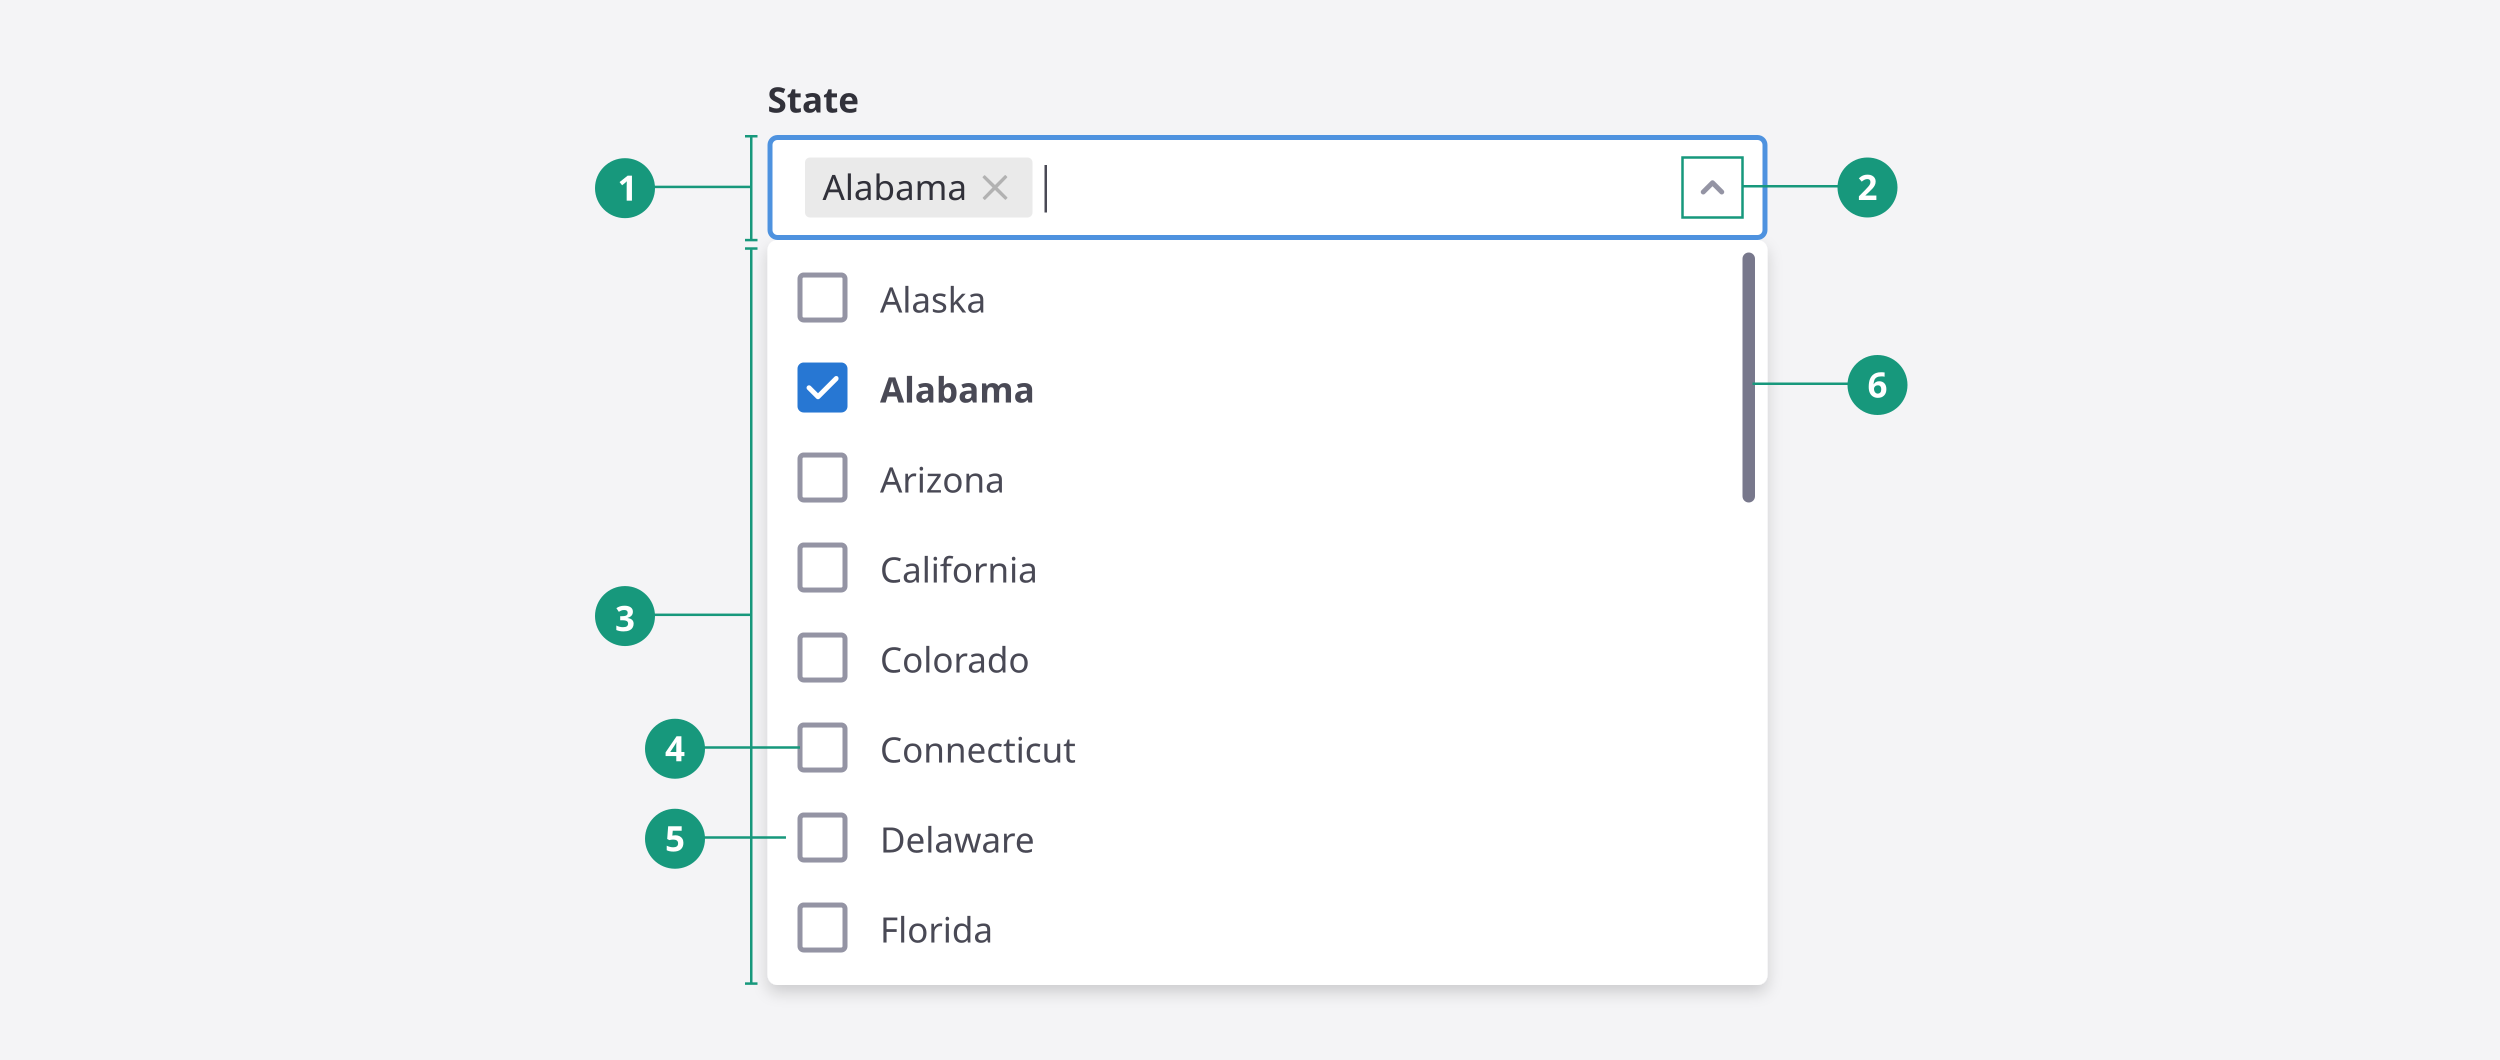
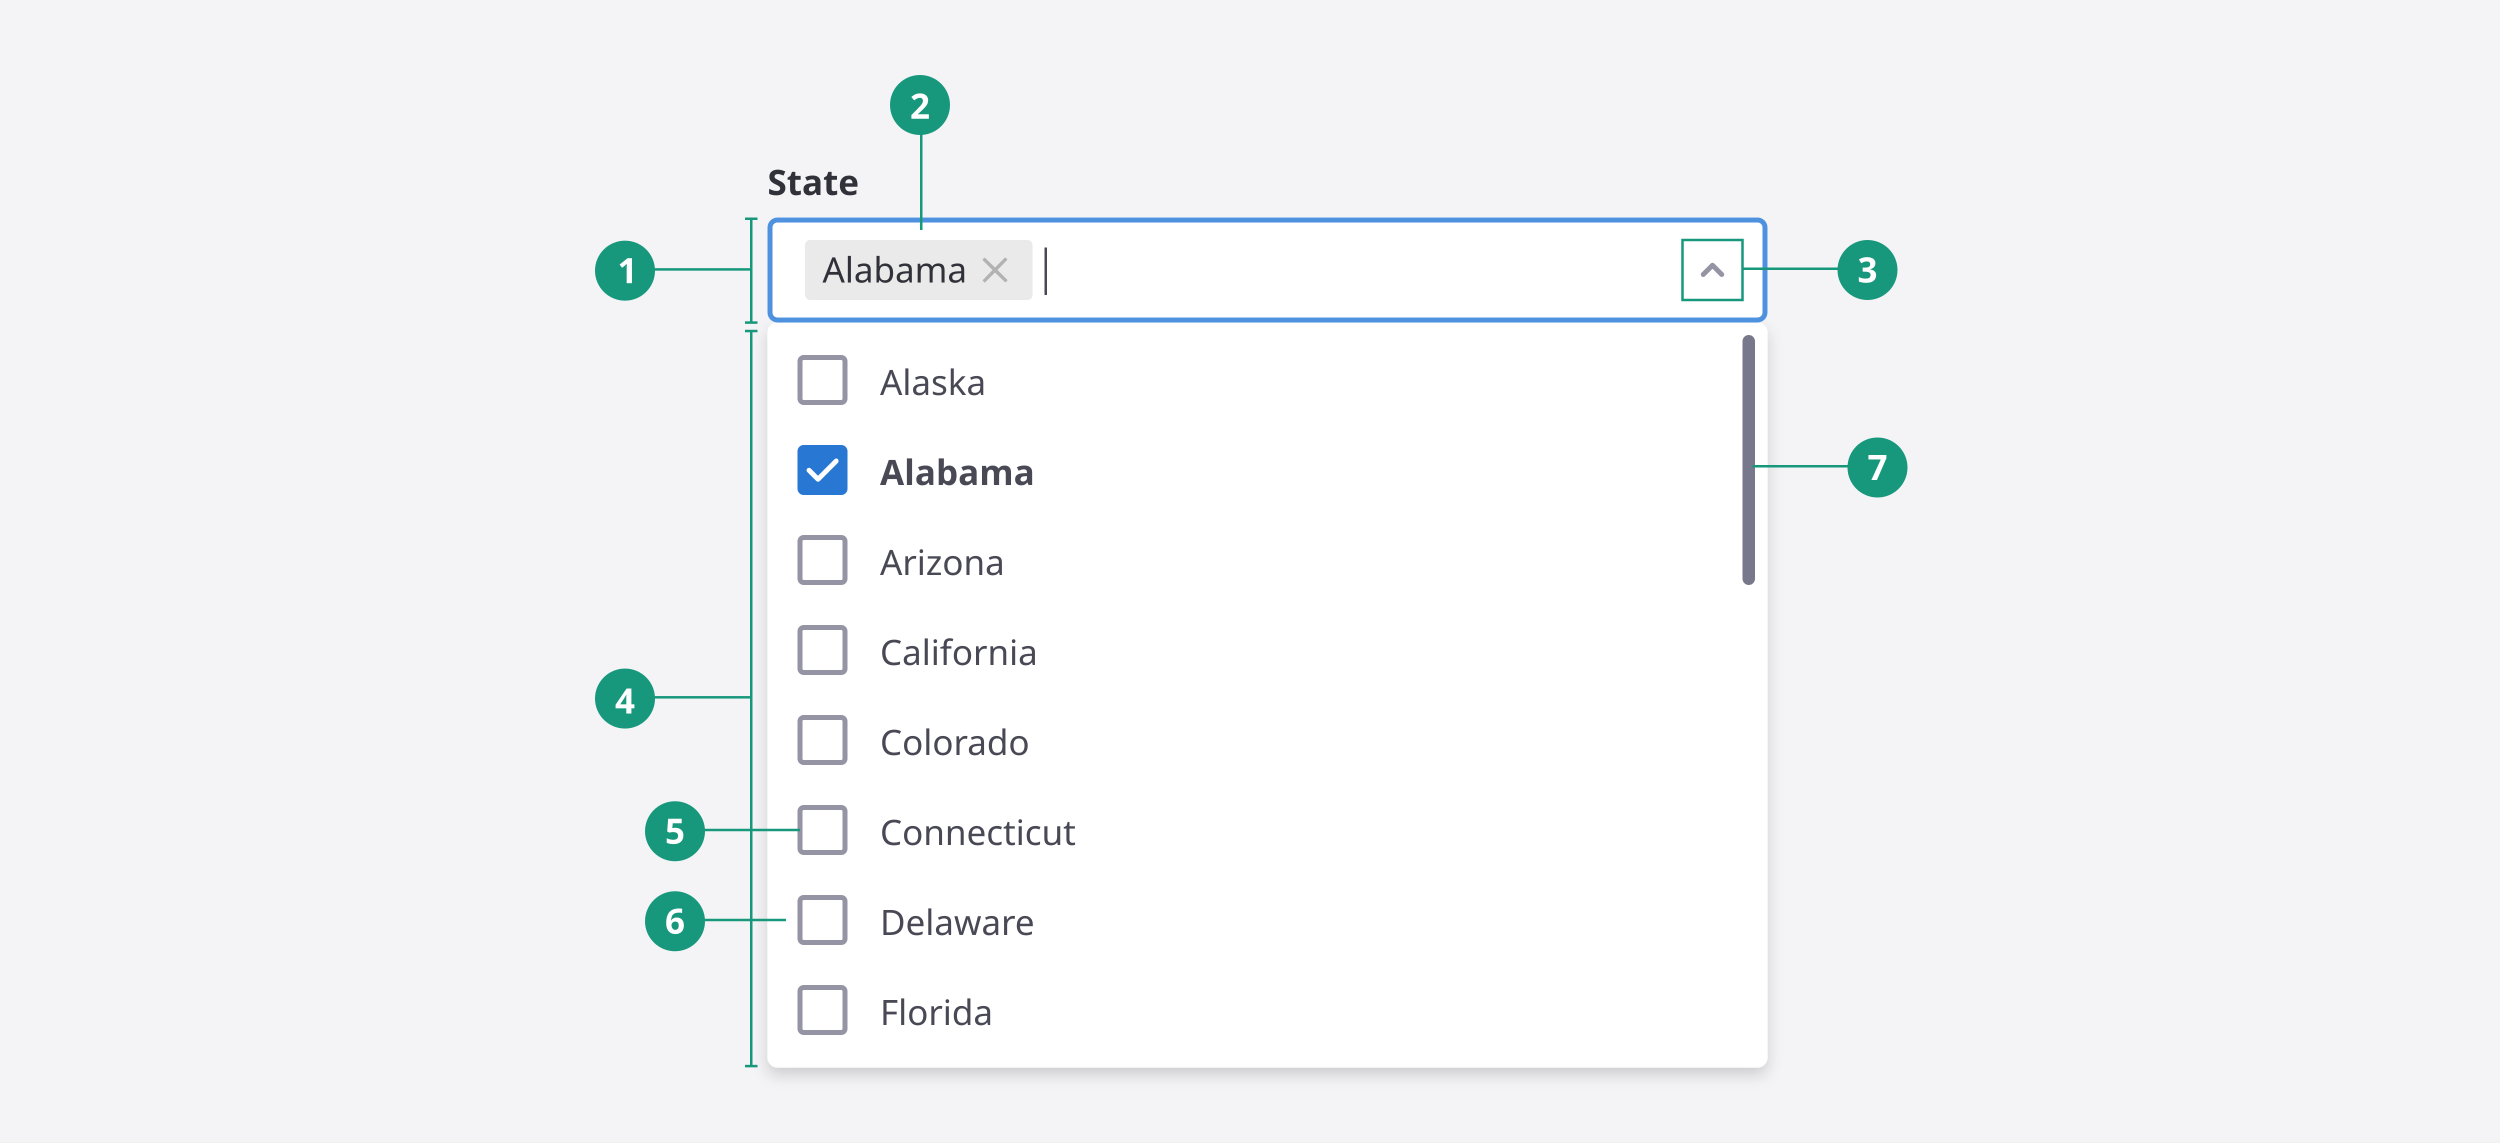
- <svg xmlns="http://www.w3.org/2000/svg" width="1000" height="424" viewBox="0 0 1000 424">
+ <svg xmlns="http://www.w3.org/2000/svg" width="1000" height="457" viewBox="0 0 1000 457">
  <defs>
-     <filter id="Rectangle_4576" x="298" y="90" width="418" height="316" filterUnits="userSpaceOnUse">
+     <filter id="Rectangle_4576" x="298" y="123" width="418" height="316" filterUnits="userSpaceOnUse">
      <feOffset dy="3" input="SourceAlpha" />
      <feGaussianBlur stdDeviation="3" result="blur" />
      <feFlood flood-opacity="0.161" />
      <feComposite operator="in" in2="blur" />
      <feComposite in="SourceGraphic" />
    </filter>
    <clipPath id="clip-path">
      <rect width="24" height="24" fill="none" />
    </clipPath>
    <clipPath id="clip-multi_select_anatomy">
-       <rect width="1000" height="424" />
+       <rect width="1000" height="457" />
    </clipPath>
  </defs>
  <g id="multi_select_anatomy" clip-path="url(#clip-multi_select_anatomy)">
-     <rect width="1000" height="424" fill="#f4f4f6" />
-     <g id="Group_15383" data-name="Group 15383" transform="translate(132 -37)">
-       <g transform="matrix(1, 0, 0, 1, -132, 37)" filter="url(#Rectangle_4576)">
-         <rect id="Rectangle_4576-2" data-name="Rectangle 4576" width="400" height="298" rx="4" transform="translate(307 96)" fill="#fff" />
+     <rect width="1000" height="457" fill="#f4f4f6" />
+     <g id="Group_15383" data-name="Group 15383" transform="translate(132 -4)">
+       <g transform="matrix(1, 0, 0, 1, -132, 4)" filter="url(#Rectangle_4576)">
+         <rect id="Rectangle_4576-2" data-name="Rectangle 4576" width="400" height="298" rx="4" transform="translate(307 129)" fill="#fff" />
      </g>
      <text id="Florida" transform="translate(220 414)" fill="#494955" font-size="14" font-family="SegoeUI, Segoe UI">
        <tspan x="0" y="0">Florida</tspan>
      </text>
      <rect id="Rectangle_4574" data-name="Rectangle 4574" width="400" height="42" rx="4" transform="translate(175 91)" fill="#fff" />
      <path id="Rectangle_4574_-_Outline" data-name="Rectangle 4574 - Outline" d="M4,2A2,2,0,0,0,2,4V38a2,2,0,0,0,2,2H396a2,2,0,0,0,2-2V4a2,2,0,0,0-2-2H4M4,0H396a4,4,0,0,1,4,4V38a4,4,0,0,1-4,4H4a4,4,0,0,1-4-4V4A4,4,0,0,1,4,0Z" transform="translate(175 91)" fill="#4e92df" />
      <path id="Path_10246" data-name="Path 10246" d="M42.7,0h-15a2.476,2.476,0,0,0-2.5,2.5v15A2.476,2.476,0,0,0,27.7,20h15a2.476,2.476,0,0,0,2.5-2.5V2.5A2.476,2.476,0,0,0,42.7,0ZM41.4,7.1l-7.3,7.3a.967.967,0,0,1-1.4,0l-3.6-3.6a.99.99,0,0,1,1.4-1.4l2.9,2.9L40,5.7a.967.967,0,0,1,1.4,0A1.2,1.2,0,0,1,41.4,7.1Z" transform="translate(161.8 182)" fill="#2777d3" />
      <path id="Line_15" data-name="Line 15" d="M.5,19h-1V0h1Z" transform="translate(286.3 103)" fill="#494955" />
      <g id="Group_14781" data-name="Group 14781" transform="translate(-3076 -248)">
        <rect id="Rectangle_8132" data-name="Rectangle 8132" width="91" height="24" rx="2" transform="translate(3266 348)" fill="#eaeaea" />
        <g id="Remove" transform="translate(3347 363)">
          <g id="Remove-2" data-name="Remove" transform="translate(-8 -8)">
            <path id="Path_10244" data-name="Path 10244" d="M9.933,8.934a.25.25,0,0,1,0,.312l-.624.624a.25.25,0,0,1-.312,0L5,6,1.066,9.933a.25.25,0,0,1-.312,0L.129,9.309A.25.25,0,0,1,.129,9L4,5,.067,1.066a.25.25,0,0,1,0-.312L.691.129A.25.25,0,0,1,1,.129L5,4,8.934.067a.25.25,0,0,1,.312,0l.624.624a.25.25,0,0,1,0,.312L6,5Z" transform="translate(-2 0)" fill="#b2b2b2" />
            <rect id="Rectangle_8133" data-name="Rectangle 8133" width="10" height="10" transform="translate(-2)" fill="none" />
          </g>
        </g>
        <text id="Alabama" transform="translate(3273 365)" fill="#31313a" font-size="14" font-family="SegoeUI, Segoe UI">
          <tspan x="0" y="0">Alabama</tspan>
        </text>
      </g>
      <text id="State" transform="translate(175 82)" fill="#31313a" font-size="14" font-family="SegoeUI-Semibold, Segoe UI" font-weight="600">
        <tspan x="0" y="0">State</tspan>
      </text>
      <g id="Group_3" data-name="Group 3" transform="translate(-275 -1607)">
        <path id="Rectangle_3867" data-name="Rectangle 3867" d="M-.5-.5h25v25H-.5Zm24,1H.5v23h23Z" transform="translate(816 1707)" fill="#17987c" />
        <path id="Path_5558" data-name="Path 5558" d="M56,9.4l-3,3-3-3a.967.967,0,0,0-1.4,0h0a.967.967,0,0,0,0,1.4l3.7,3.7a.967.967,0,0,0,1.4,0l3.7-3.7a.967.967,0,0,0,0-1.4h0A.965.965,0,0,0,56,9.4Z" transform="translate(881 1730.9) rotate(180)" fill="#9494a4" />
      </g>
      <rect id="Rectangle_4580" data-name="Rectangle 4580" width="400" height="36" transform="translate(175 174)" fill="none" />
      <rect id="Rectangle_4582" data-name="Rectangle 4582" width="400" height="36" transform="translate(175 246)" fill="none" />
      <path id="Path_6475" data-name="Path 6475" d="M0,0H400V36H0Z" transform="translate(175 318)" fill="none" />
      <rect id="Rectangle_4586" data-name="Rectangle 4586" width="400" height="36" transform="translate(175 390)" fill="none" />
      <rect id="Rectangle_4579" data-name="Rectangle 4579" width="400" height="36" transform="translate(175 138)" fill="none" />
      <rect id="Rectangle_4581" data-name="Rectangle 4581" width="400" height="36" transform="translate(175 210)" fill="none" />
      <path id="Path_6474" data-name="Path 6474" d="M0,0H400V36H0Z" transform="translate(175 282)" fill="none" />
      <rect id="Rectangle_4585" data-name="Rectangle 4585" width="400" height="36" transform="translate(175 354)" fill="none" />
      <text id="Alaska" transform="translate(220 162)" fill="#494955" font-size="14" font-family="SegoeUI, Segoe UI">
        <tspan x="0" y="0">Alaska</tspan>
      </text>
      <text id="California" transform="translate(220 270)" fill="#494955" font-size="14" font-family="SegoeUI, Segoe UI">
        <tspan x="0" y="0">California</tspan>
      </text>
      <text id="Alabama-2" data-name="Alabama" transform="translate(220 198)" fill="#494955" font-size="14" font-family="SegoeUI-Semibold, Segoe UI" font-weight="600">
        <tspan x="0" y="0">Alabama</tspan>
      </text>
      <text id="Colorado" transform="translate(220 306)" fill="#494955" font-size="14" font-family="SegoeUI, Segoe UI">
        <tspan x="0" y="0">Colorado</tspan>
      </text>
      <text id="Arizona" transform="translate(220 234)" fill="#494955" font-size="14" font-family="SegoeUI, Segoe UI">
        <tspan x="0" y="0">Arizona</tspan>
      </text>
      <text id="Connecticut" transform="translate(220 342)" fill="#494955" font-size="14" font-family="SegoeUI, Segoe UI">
        <tspan x="0" y="0">Connecticut</tspan>
      </text>
      <text id="Delaware" transform="translate(220 378)" fill="#494955" font-size="14" font-family="SegoeUI, Segoe UI">
        <tspan x="0" y="0">Delaware</tspan>
      </text>
      <rect id="Rectangle_4588" data-name="Rectangle 4588" width="5" height="100" rx="2.5" transform="translate(565 138)" fill="#78788c" />
      <g id="Component_2_25" data-name="Component 2 – 25" transform="translate(185 144)" clip-path="url(#clip-path)">
        <rect id="Rectangle_4469" data-name="Rectangle 4469" width="24" height="24" fill="none" />
        <path id="Path_5842" data-name="Path 5842" d="M17.5,2a.472.472,0,0,1,.5.5v15a.472.472,0,0,1-.5.5H2.5a.472.472,0,0,1-.5-.5V2.5A.472.472,0,0,1,2.5,2h15m0-2H2.5A2.476,2.476,0,0,0,0,2.5v15A2.476,2.476,0,0,0,2.5,20h15A2.476,2.476,0,0,0,20,17.5V2.5A2.476,2.476,0,0,0,17.5,0Z" transform="translate(2 2)" fill="#9494a4" />
      </g>
      <g id="Component_2_27" data-name="Component 2 – 27" transform="translate(185 216)" clip-path="url(#clip-path)">
        <rect id="Rectangle_4469-2" data-name="Rectangle 4469" width="24" height="24" fill="none" />
        <path id="Path_5842-2" data-name="Path 5842" d="M17.5,2a.472.472,0,0,1,.5.5v15a.472.472,0,0,1-.5.5H2.5a.472.472,0,0,1-.5-.5V2.5A.472.472,0,0,1,2.5,2h15m0-2H2.5A2.476,2.476,0,0,0,0,2.5v15A2.476,2.476,0,0,0,2.5,20h15A2.476,2.476,0,0,0,20,17.5V2.5A2.476,2.476,0,0,0,17.5,0Z" transform="translate(2 2)" fill="#9494a4" />
      </g>
      <g id="Component_2_28" data-name="Component 2 – 28" transform="translate(185 252)" clip-path="url(#clip-path)">
        <rect id="Rectangle_4469-3" data-name="Rectangle 4469" width="24" height="24" fill="none" />
        <path id="Path_5842-3" data-name="Path 5842" d="M17.5,2a.472.472,0,0,1,.5.5v15a.472.472,0,0,1-.5.5H2.5a.472.472,0,0,1-.5-.5V2.5A.472.472,0,0,1,2.5,2h15m0-2H2.5A2.476,2.476,0,0,0,0,2.5v15A2.476,2.476,0,0,0,2.5,20h15A2.476,2.476,0,0,0,20,17.5V2.5A2.476,2.476,0,0,0,17.5,0Z" transform="translate(2 2)" fill="#9494a4" />
      </g>
      <g id="Component_2_29" data-name="Component 2 – 29" transform="translate(185 288)" clip-path="url(#clip-path)">
        <rect id="Rectangle_4469-4" data-name="Rectangle 4469" width="24" height="24" fill="none" />
        <path id="Path_5842-4" data-name="Path 5842" d="M17.5,2a.472.472,0,0,1,.5.5v15a.472.472,0,0,1-.5.5H2.5a.472.472,0,0,1-.5-.5V2.5A.472.472,0,0,1,2.5,2h15m0-2H2.5A2.476,2.476,0,0,0,0,2.5v15A2.476,2.476,0,0,0,2.5,20h15A2.476,2.476,0,0,0,20,17.5V2.5A2.476,2.476,0,0,0,17.5,0Z" transform="translate(2 2)" fill="#9494a4" />
      </g>
      <g id="Component_2_30" data-name="Component 2 – 30" transform="translate(185 324)" clip-path="url(#clip-path)">
        <rect id="Rectangle_4469-5" data-name="Rectangle 4469" width="24" height="24" fill="none" />
        <path id="Path_5842-5" data-name="Path 5842" d="M17.5,2a.472.472,0,0,1,.5.5v15a.472.472,0,0,1-.5.5H2.5a.472.472,0,0,1-.5-.5V2.5A.472.472,0,0,1,2.5,2h15m0-2H2.5A2.476,2.476,0,0,0,0,2.5v15A2.476,2.476,0,0,0,2.5,20h15A2.476,2.476,0,0,0,20,17.5V2.5A2.476,2.476,0,0,0,17.5,0Z" transform="translate(2 2)" fill="#9494a4" />
      </g>
      <g id="Component_2_31" data-name="Component 2 – 31" transform="translate(185 360)" clip-path="url(#clip-path)">
        <rect id="Rectangle_4469-6" data-name="Rectangle 4469" width="24" height="24" fill="none" />
        <path id="Path_5842-6" data-name="Path 5842" d="M17.5,2a.472.472,0,0,1,.5.5v15a.472.472,0,0,1-.5.5H2.5a.472.472,0,0,1-.5-.5V2.5A.472.472,0,0,1,2.5,2h15m0-2H2.5A2.476,2.476,0,0,0,0,2.5v15A2.476,2.476,0,0,0,2.5,20h15A2.476,2.476,0,0,0,20,17.5V2.5A2.476,2.476,0,0,0,17.5,0Z" transform="translate(2 2)" fill="#9494a4" />
      </g>
      <path id="Path_5842-7" data-name="Path 5842" d="M17.5,2a.472.472,0,0,1,.5.5v15a.472.472,0,0,1-.5.5H2.5a.472.472,0,0,1-.5-.5V2.5A.472.472,0,0,1,2.5,2h15m0-2H2.5A2.476,2.476,0,0,0,0,2.5v15A2.476,2.476,0,0,0,2.5,20h15A2.476,2.476,0,0,0,20,17.5V2.5A2.476,2.476,0,0,0,17.5,0Z" transform="translate(187 398)" fill="#9494a4" />
      <g id="Group_4" data-name="Group 4" transform="translate(38 -257.079)">
        <path id="Path_1" data-name="Path 1" d="M12,0A12,12,0,1,1,0,12,12,12,0,0,1,12,0Z" transform="translate(68 357.346)" fill="#17987c" />
        <path id="Path_3" data-name="Path 3" d="M0,0H1V39H0Z" transform="translate(91 369.346) rotate(-90)" fill="#17987c" />
        <g id="Group_5" data-name="Group 5" transform="translate(0 -2.921)">
          <g id="Group_6" data-name="Group 6" transform="translate(0 351)">
            <path id="Path_8" data-name="Path 8" d="M0,0H1V5H0Z" transform="translate(128 1) rotate(-90)" fill="#17987c" />
            <path id="Path_9" data-name="Path 9" d="M0,0H1V5H0Z" transform="translate(128 42.534) rotate(-90)" fill="#17987c" />
            <path id="Path_7" data-name="Path 7" d="M0,0H1V41.034H0Z" transform="translate(130 0.75)" fill="#17987c" />
          </g>
        </g>
        <text id="_1" data-name="1" transform="translate(77 374.346)" fill="#fff" font-size="14" font-family="SegoeUI-Semibold, Segoe UI" font-weight="600">
          <tspan x="0" y="0">1</tspan>
        </text>
      </g>
      <g id="Group_15374" data-name="Group 15374" transform="translate(38 -212.203)">
        <path id="Path_1-2" data-name="Path 1" d="M12,0A12,12,0,1,1,0,12,12,12,0,0,1,12,0Z" transform="translate(68 483.626)" fill="#17987c" />
        <path id="Path_3-2" data-name="Path 3" d="M0,0H1V39H0Z" transform="translate(91 495.626) rotate(-90)" fill="#17987c" />
        <g id="Group_5-2" data-name="Group 5" transform="translate(0 -2.885)">
          <g id="Group_6-2" data-name="Group 6" transform="translate(0 351)">
            <path id="Path_8-2" data-name="Path 8" d="M0,0H1V5H0Z" transform="translate(128 1) rotate(-90)" fill="#17987c" />
            <path id="Path_9-2" data-name="Path 9" d="M0,0H1V5H0Z" transform="translate(128 295.022) rotate(-90)" fill="#17987c" />
            <path id="Path_7-2" data-name="Path 7" d="M0,0H1V293.522H0Z" transform="translate(130 0.75)" fill="#17987c" />
          </g>
        </g>
-         <text id="_3" data-name="3" transform="translate(76 501.626)" fill="#fff" font-size="14" font-family="SegoeUI-Semibold, Segoe UI" font-weight="600">
-           <tspan x="0" y="0">3</tspan>
+         <text id="_4" data-name="4" transform="translate(76 501.626)" fill="#fff" font-size="14" font-family="SegoeUI-Semibold, Segoe UI" font-weight="600">
+           <tspan x="0" y="0">4</tspan>
        </text>
      </g>
      <g id="Group_15375" data-name="Group 15375" transform="translate(126 324.5)">
        <path id="Path_4" data-name="Path 4" d="M12,0A12,12,0,1,1,0,12,12,12,0,0,1,12,0Z" fill="#17987c" />
        <path id="Path_6" data-name="Path 6" d="M0,0H1V39H0Z" transform="translate(23 12) rotate(-90)" fill="#17987c" />
-         <text id="_4" data-name="4" transform="translate(8 17)" fill="#fff" font-size="14" font-family="SegoeUI-Semibold, Segoe UI" font-weight="600">
-           <tspan x="0" y="0">4</tspan>
+         <text id="_5" data-name="5" transform="translate(8 17)" fill="#fff" font-size="14" font-family="SegoeUI-Semibold, Segoe UI" font-weight="600">
+           <tspan x="0" y="0">5</tspan>
        </text>
      </g>
      <g id="Group_15373" data-name="Group 15373" transform="translate(565 100)">
        <path id="Path_4-2" data-name="Path 4" d="M12,0A12,12,0,1,0,24,12,12,12,0,0,0,12,0Z" transform="translate(38)" fill="#17987c" />
        <path id="Path_6-2" data-name="Path 6" d="M0,39H1V0H0Z" transform="translate(0 12) rotate(-90)" fill="#17987c" />
-         <text id="_2" data-name="2" transform="translate(46 17)" fill="#fff" font-size="14" font-family="SegoeUI-Semibold, Segoe UI" font-weight="600">
-           <tspan x="0" y="0">2</tspan>
+         <text id="_3" data-name="3" transform="translate(46 17)" fill="#fff" font-size="14" font-family="SegoeUI-Semibold, Segoe UI" font-weight="600">
+           <tspan x="0" y="0">3</tspan>
        </text>
      </g>
      <g id="Group_15376" data-name="Group 15376" transform="translate(569 179)">
        <path id="Path_4-3" data-name="Path 4" d="M12,0A12,12,0,1,0,24,12,12,12,0,0,0,12,0Z" transform="translate(38)" fill="#17987c" />
        <path id="Path_6-3" data-name="Path 6" d="M0,39H1V0H0Z" transform="translate(0 12) rotate(-90)" fill="#17987c" />
-         <text id="_6" data-name="6" transform="translate(46 17)" fill="#fff" font-size="14" font-family="SegoeUI-Semibold, Segoe UI" font-weight="600">
-           <tspan x="0" y="0">6</tspan>
+         <text id="_7" data-name="7" transform="translate(46 17)" fill="#fff" font-size="14" font-family="SegoeUI-Semibold, Segoe UI" font-weight="600">
+           <tspan x="0" y="0">7</tspan>
        </text>
      </g>
      <g id="Group_15382" data-name="Group 15382" transform="translate(126 360.5)">
        <path id="Path_4-4" data-name="Path 4" d="M12,0A12,12,0,1,1,0,12,12,12,0,0,1,12,0Z" fill="#17987c" />
        <path id="Path_6-4" data-name="Path 6" d="M0,0H1V33.39H0Z" transform="translate(23 12) rotate(-90)" fill="#17987c" />
-         <text id="_5" data-name="5" transform="translate(8 17)" fill="#fff" font-size="14" font-family="SegoeUI-Semibold, Segoe UI" font-weight="600">
-           <tspan x="0" y="0">5</tspan>
+         <text id="_6" data-name="6" transform="translate(8 17)" fill="#fff" font-size="14" font-family="SegoeUI-Semibold, Segoe UI" font-weight="600">
+           <tspan x="0" y="0">6</tspan>
+         </text>
+       </g>
+       <g id="Group_15389" data-name="Group 15389" transform="translate(248 34) rotate(90)">
+         <path id="Path_4-5" data-name="Path 4" d="M12,0A12,12,0,1,1,0,12,12,12,0,0,1,12,0Z" fill="#17987c" />
+         <path id="Path_6-5" data-name="Path 6" d="M0,0H1V39H0Z" transform="translate(23 12) rotate(-90)" fill="#17987c" />
+         <text id="_2" data-name="2" transform="translate(17.5 16) rotate(-90)" fill="#fff" font-size="14" font-family="SegoeUI-Semibold, Segoe UI" font-weight="600">
+           <tspan x="0" y="0">2</tspan>
        </text>
      </g>
    </g>
  </g>
</svg>
